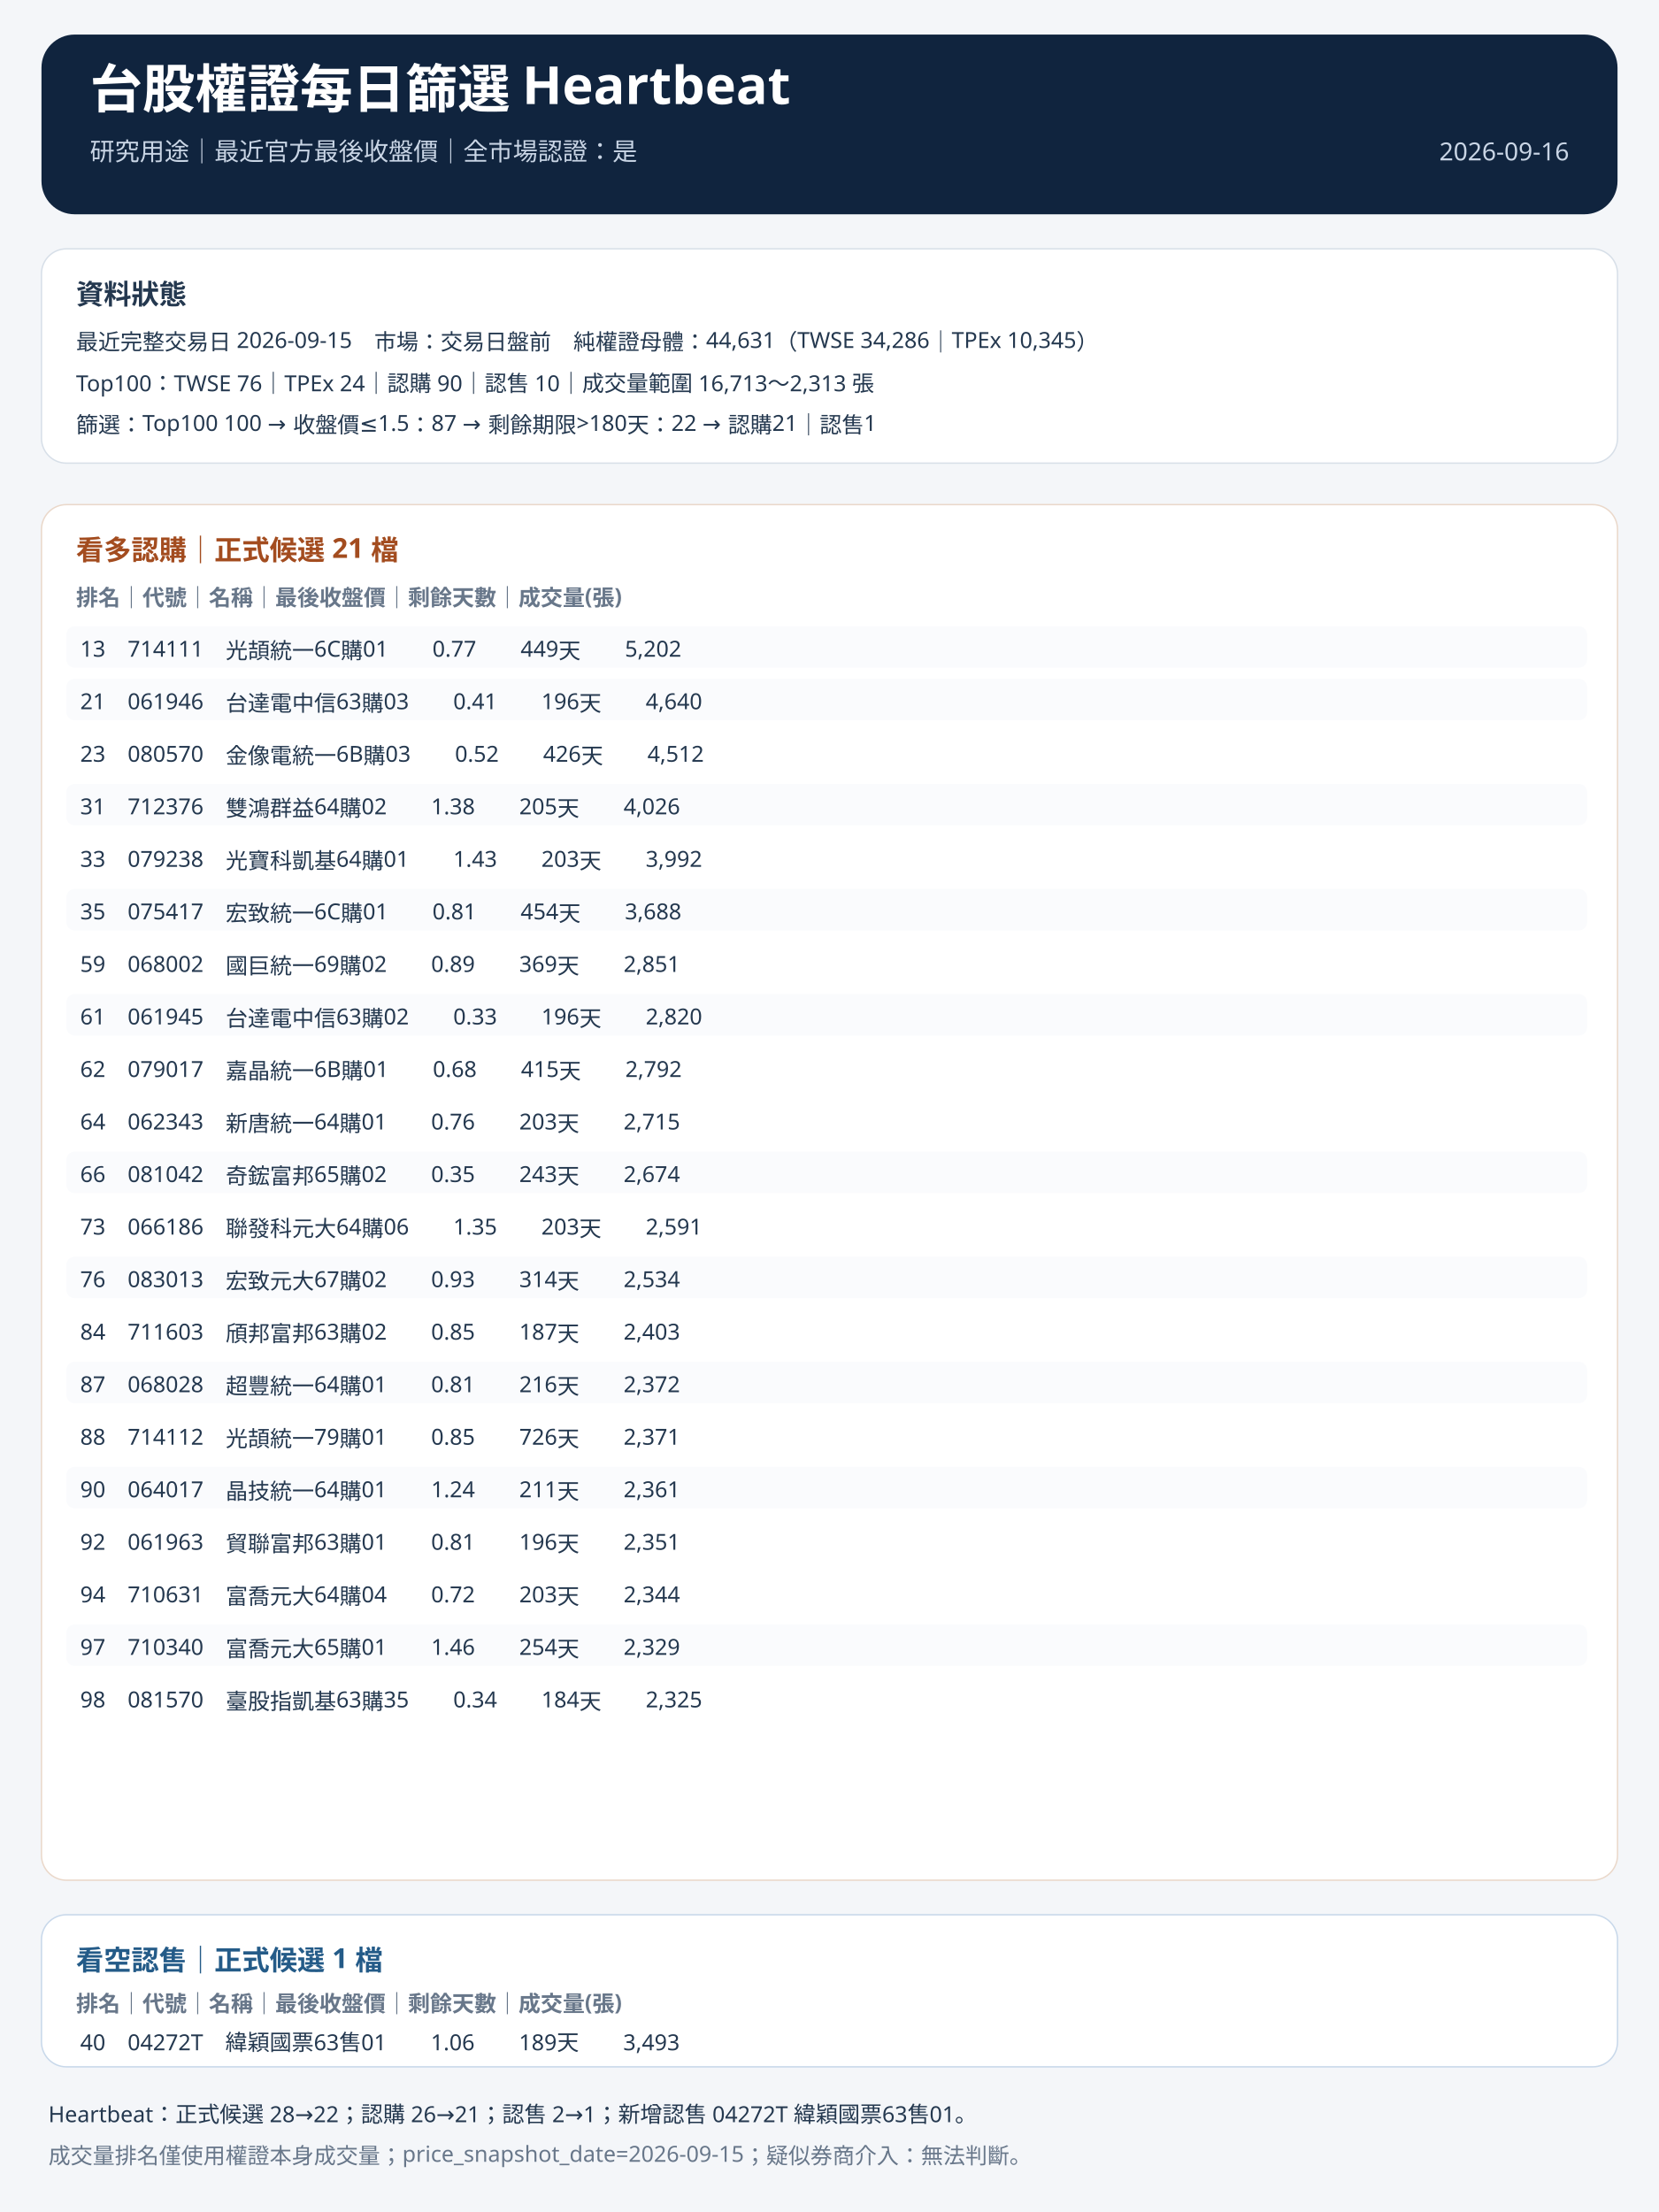
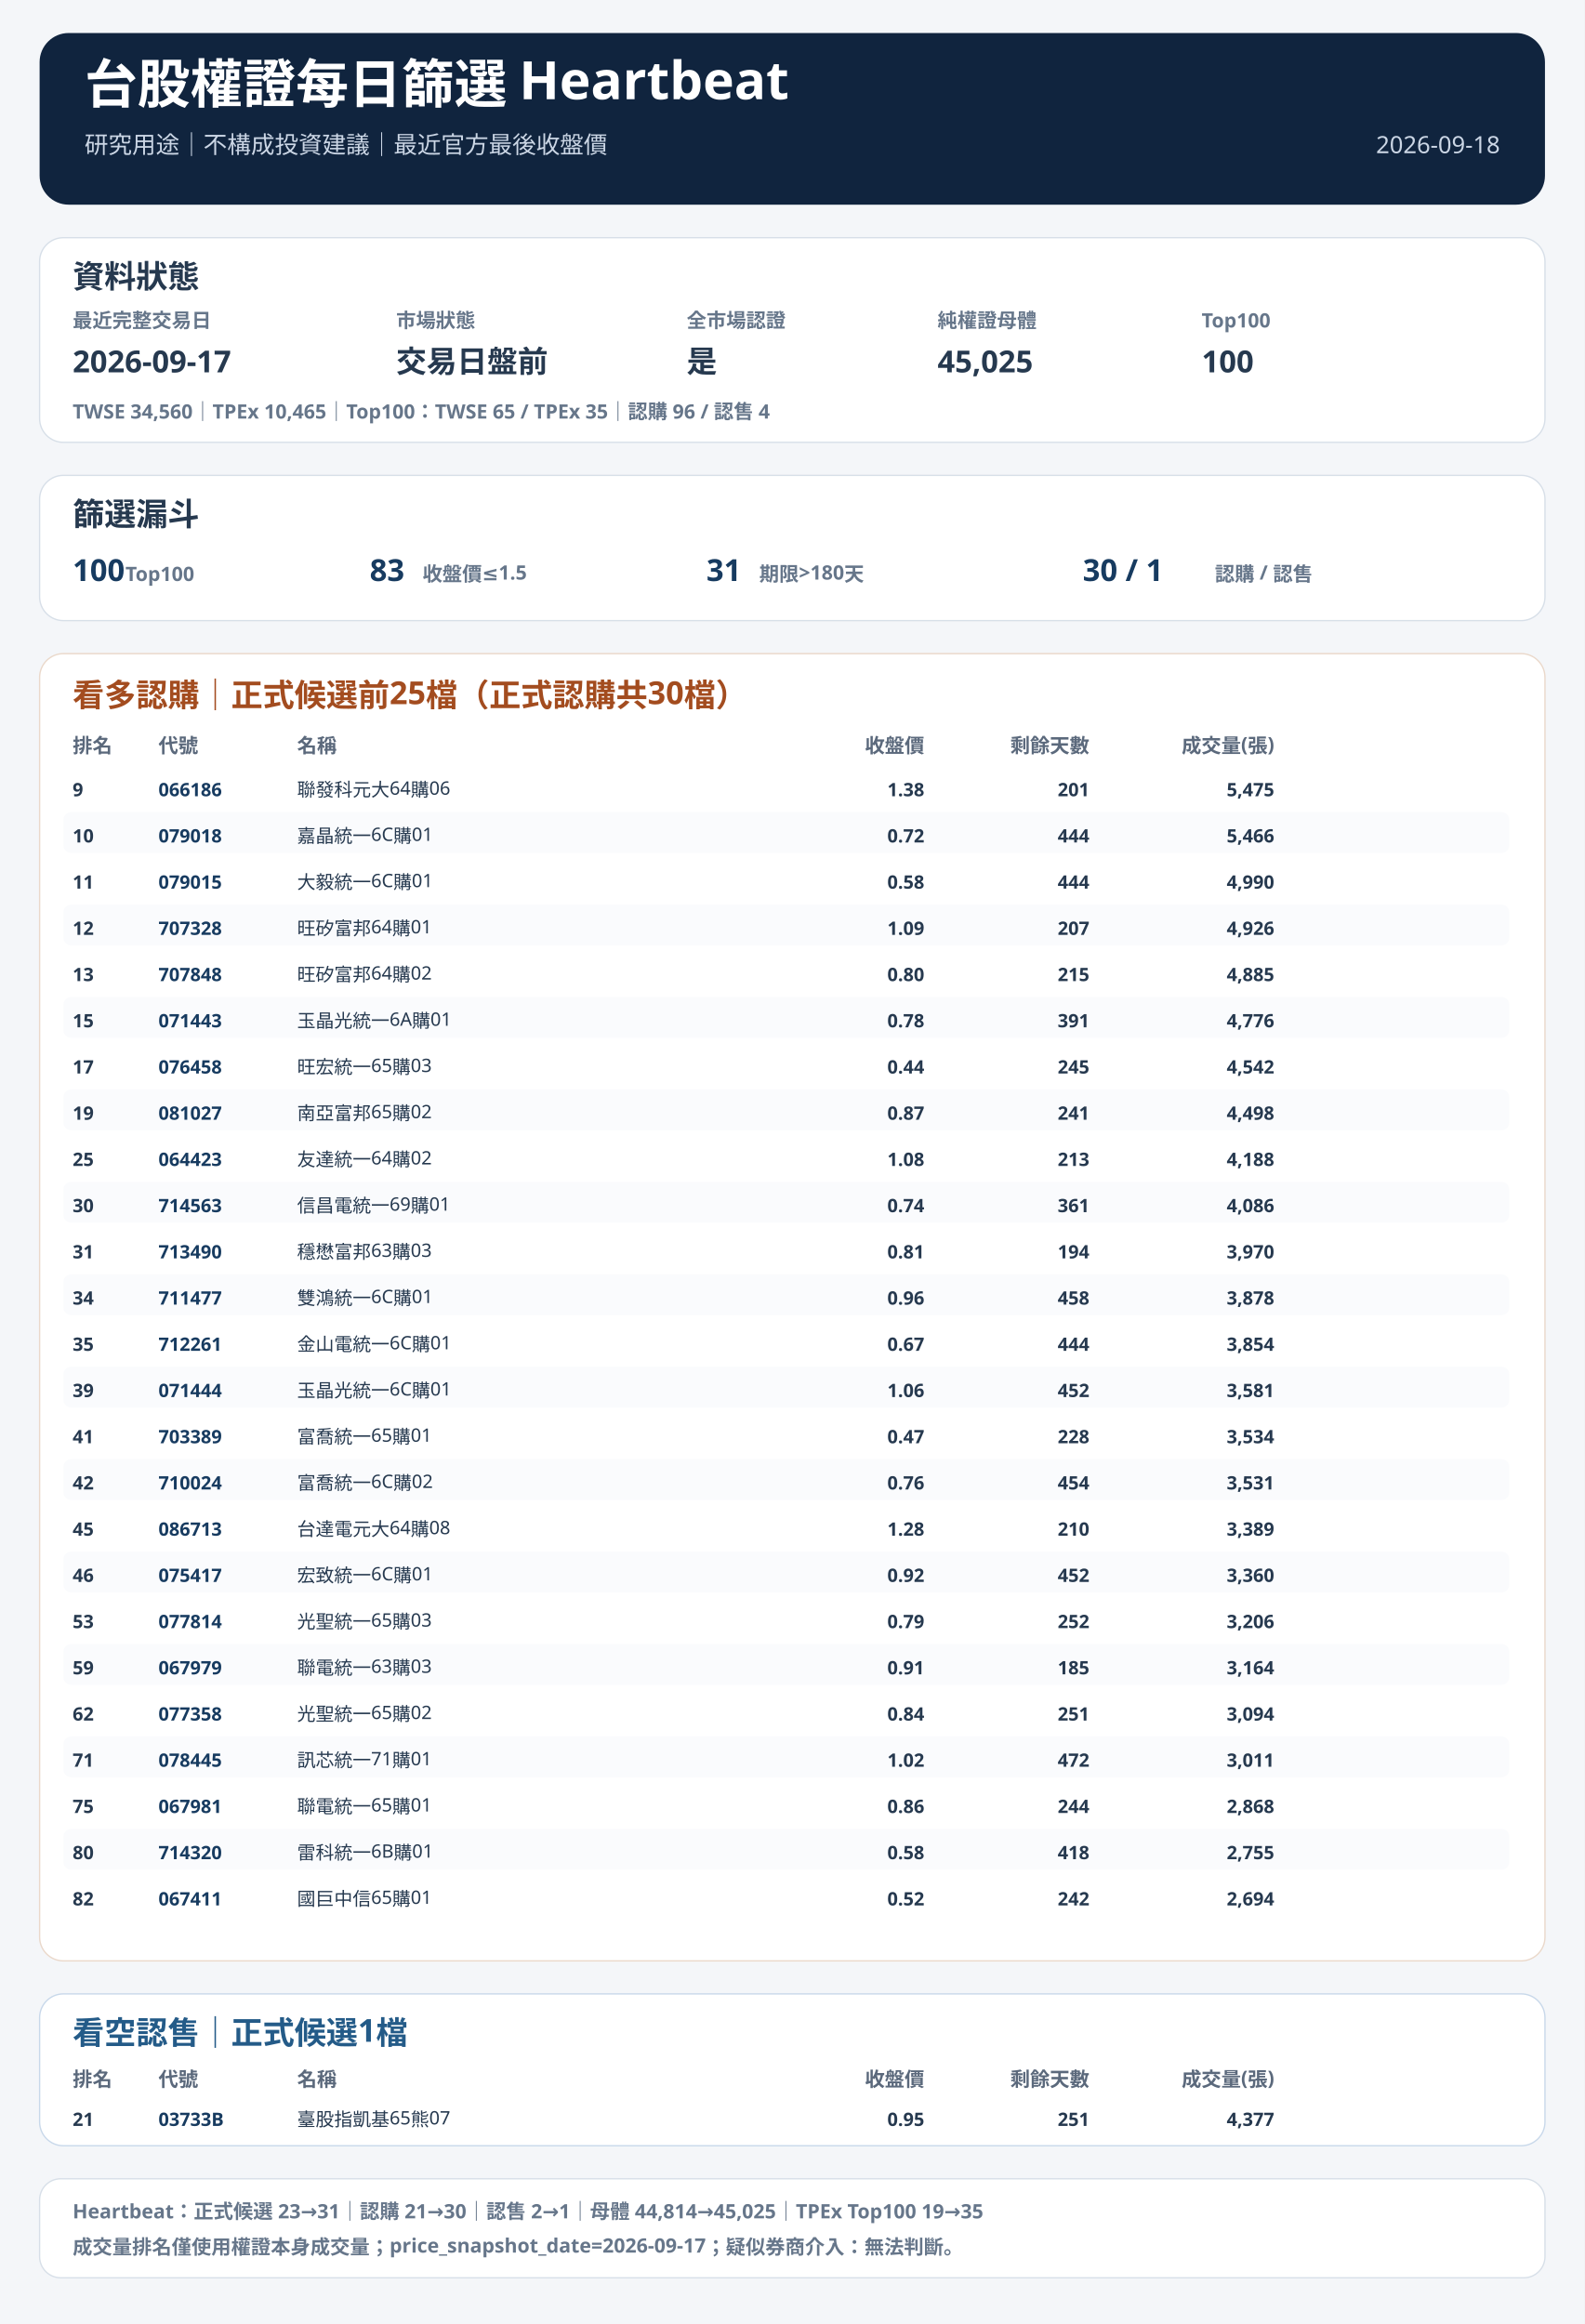
- <svg xmlns="http://www.w3.org/2000/svg" width="1200" height="1600" viewBox="0 0 1200 1600">
-   <style>text{font-family:"Noto Sans TC","Microsoft JhengHei",sans-serif;fill:#24384f}.h{font-size:38px;font-weight:800;fill:#fff}.sub{font-size:18px;fill:#c9d5e5}.t{font-size:20px;font-weight:800}.r{font-size:16px}.m{fill:#68778a}.b{font-weight:700}.bull{fill:#a34c1f}.bear{fill:#245b88}</style>
-   <rect width="1200" height="1600" fill="#f4f6f9" />
-   <rect x="30" y="25" width="1140" height="130" rx="24" fill="#10243e" />
-   <text class="h" x="65" y="78">台股權證每日篩選 Heartbeat</text>
-   <text class="sub" x="65" y="116">研究用途｜最近官方最後收盤價｜全市場認證：是</text>
-   <text class="sub" x="1135" y="116" text-anchor="end">2026-09-16</text>
+ <svg xmlns="http://www.w3.org/2000/svg" width="1200" height="1760" viewBox="0 0 1200 1760">
+   <style>
+ text{font-family:"Noto Sans TC","Microsoft JhengHei","PingFang TC",sans-serif;fill:#26394f}
+ .h1{font-size:40px;font-weight:800;fill:#fff}.sub{font-size:18px;fill:#cbd6e5}
+ .h2{font-size:24px;font-weight:800}.k{font-size:15px;font-weight:650;fill:#66768a}
+ .v{font-size:23px;font-weight:800}.th{font-size:15px;font-weight:700;fill:#5b697c}
+ .r{font-size:14px}.b{font-weight:700}.blue{fill:#173b60}.bull{fill:#a34c1f}.bear{fill:#245b88}
+ </style>
+   <rect width="1200" height="1760" fill="#f4f6f9" />
+   <rect x="30" y="25" width="1140" height="130" rx="22" fill="#10243e" />
+   <text class="h1" x="64" y="78">台股權證每日篩選 Heartbeat</text>
+   <text class="sub" x="64" y="116">研究用途｜不構成投資建議｜最近官方最後收盤價</text>
+   <text class="sub" x="1136" y="116" text-anchor="end">2026-09-18</text>
  <rect x="30" y="180" width="1140" height="155" rx="18" fill="#fff" stroke="#d7dfe8" />
-   <text class="t" x="55" y="220">資料狀態</text>
-   <text class="r" x="55" y="253">最近完整交易日 2026-09-15　市場：交易日盤前　純權證母體：44,631（TWSE 34,286｜TPEx 10,345）</text>
-   <text class="r" x="55" y="283">Top100：TWSE 76｜TPEx 24｜認購 90｜認售 10｜成交量範圍 16,713～2,313 張</text>
-   <text class="r" x="55" y="313">篩選：Top100 100 → 收盤價≤1.5：87 → 剩餘期限&gt;180天：22 → 認購21｜認售1</text>
-   <rect x="30" y="365" width="1140" height="995" rx="18" fill="#fff" stroke="#ead8ca" />
-   <text class="t bull" x="55" y="405">看多認購｜正式候選 21 檔</text>
-   <text class="r b m" x="55" y="438">排名｜代號｜名稱｜最後收盤價｜剩餘天數｜成交量(張)</text>
-   <rect x="48" y="453" width="1100" height="30" rx="6" fill="#fafbfd" />
-   <text class="r" x="58" y="475"> 13　714111　光頡統一6C購01　　0.77　　449天　　5,202</text>
-   <rect x="48" y="491" width="1100" height="30" rx="6" fill="#fafbfd" />
-   <text class="r" x="58" y="513"> 21　061946　台達電中信63購03　　0.41　　196天　　4,640</text>
-   <rect x="48" y="529" width="1100" height="30" rx="6" fill="#fff" />
-   <text class="r" x="58" y="551"> 23　080570　金像電統一6B購03　　0.52　　426天　　4,512</text>
-   <rect x="48" y="567" width="1100" height="30" rx="6" fill="#fafbfd" />
-   <text class="r" x="58" y="589"> 31　712376　雙鴻群益64購02　　1.38　　205天　　4,026</text>
-   <rect x="48" y="605" width="1100" height="30" rx="6" fill="#fff" />
-   <text class="r" x="58" y="627"> 33　079238　光寶科凱基64購01　　1.43　　203天　　3,992</text>
-   <rect x="48" y="643" width="1100" height="30" rx="6" fill="#fafbfd" />
-   <text class="r" x="58" y="665"> 35　075417　宏致統一6C購01　　0.81　　454天　　3,688</text>
-   <rect x="48" y="681" width="1100" height="30" rx="6" fill="#fff" />
-   <text class="r" x="58" y="703"> 59　068002　國巨統一69購02　　0.89　　369天　　2,851</text>
-   <rect x="48" y="719" width="1100" height="30" rx="6" fill="#fafbfd" />
-   <text class="r" x="58" y="741"> 61　061945　台達電中信63購02　　0.33　　196天　　2,820</text>
-   <rect x="48" y="757" width="1100" height="30" rx="6" fill="#fff" />
-   <text class="r" x="58" y="779"> 62　079017　嘉晶統一6B購01　　0.68　　415天　　2,792</text>
-   <rect x="48" y="795" width="1100" height="30" rx="6" fill="#fff" />
-   <text class="r" x="58" y="817"> 64　062343　新唐統一64購01　　0.76　　203天　　2,715</text>
-   <rect x="48" y="833" width="1100" height="30" rx="6" fill="#fafbfd" />
-   <text class="r" x="58" y="855"> 66　081042　奇鋐富邦65購02　　0.35　　243天　　2,674</text>
-   <rect x="48" y="871" width="1100" height="30" rx="6" fill="#fff" />
-   <text class="r" x="58" y="893"> 73　066186　聯發科元大64購06　　1.35　　203天　　2,591</text>
-   <rect x="48" y="909" width="1100" height="30" rx="6" fill="#fafbfd" />
-   <text class="r" x="58" y="931"> 76　083013　宏致元大67購02　　0.93　　314天　　2,534</text>
-   <rect x="48" y="947" width="1100" height="30" rx="6" fill="#fff" />
-   <text class="r" x="58" y="969"> 84　711603　頎邦富邦63購02　　0.85　　187天　　2,403</text>
-   <rect x="48" y="985" width="1100" height="30" rx="6" fill="#fafbfd" />
-   <text class="r" x="58" y="1007"> 87　068028　超豐統一64購01　　0.81　　216天　　2,372</text>
-   <rect x="48" y="1023" width="1100" height="30" rx="6" fill="#fff" />
-   <text class="r" x="58" y="1045"> 88　714112　光頡統一79購01　　0.85　　726天　　2,371</text>
-   <rect x="48" y="1061" width="1100" height="30" rx="6" fill="#fafbfd" />
-   <text class="r" x="58" y="1083"> 90　064017　晶技統一64購01　　1.24　　211天　　2,361</text>
-   <rect x="48" y="1099" width="1100" height="30" rx="6" fill="#fff" />
-   <text class="r" x="58" y="1121"> 92　061963　貿聯富邦63購01　　0.81　　196天　　2,351</text>
-   <rect x="48" y="1137" width="1100" height="30" rx="6" fill="#fff" />
-   <text class="r" x="58" y="1159"> 94　710631　富喬元大64購04　　0.72　　203天　　2,344</text>
-   <rect x="48" y="1175" width="1100" height="30" rx="6" fill="#fafbfd" />
-   <text class="r" x="58" y="1197"> 97　710340　富喬元大65購01　　1.46　　254天　　2,329</text>
-   <rect x="48" y="1213" width="1100" height="30" rx="6" fill="#fff" />
-   <text class="r" x="58" y="1235"> 98　081570　臺股指凱基63購35　　0.34　　184天　　2,325</text>
-   <rect x="30" y="1385" width="1140" height="110" rx="18" fill="#fff" stroke="#c8d8ea" />
-   <text class="t bear" x="55" y="1425">看空認售｜正式候選 1 檔</text>
-   <text class="r b m" x="55" y="1455">排名｜代號｜名稱｜最後收盤價｜剩餘天數｜成交量(張)</text>
-   <text class="r" x="58" y="1483">40　04272T　緯穎國票63售01　　1.06　　189天　　3,493</text>
-   <text class="r" x="35" y="1535">Heartbeat：正式候選 28→22；認購 26→21；認售 2→1；新增認售 04272T 緯穎國票63售01。</text>
-   <text class="r m" x="35" y="1565">成交量排名僅使用權證本身成交量；price_snapshot_date=2026-09-15；疑似券商介入：無法判斷。</text>
+   <text class="h2" x="55" y="218">資料狀態</text>
+   <text class="k" x="55" y="248">最近完整交易日</text>
+   <text class="v" x="55" y="282">2026-09-17</text>
+   <text class="k" x="300" y="248">市場狀態</text>
+   <text class="v" x="300" y="282" fill="#b45e1c">交易日盤前</text>
+   <text class="k" x="520" y="248">全市場認證</text>
+   <text class="v" x="520" y="282" fill="#19704a">是</text>
+   <text class="k" x="710" y="248">純權證母體</text>
+   <text class="v" x="710" y="282">45,025</text>
+   <text class="k" x="910" y="248">Top100</text>
+   <text class="v" x="910" y="282">100</text>
+   <text class="k" x="55" y="317">TWSE 34,560｜TPEx 10,465｜Top100：TWSE 65 / TPEx 35｜認購 96 / 認售 4</text>
+   <rect x="30" y="360" width="1140" height="110" rx="18" fill="#fff" stroke="#d7dfe8" />
+   <text class="h2" x="55" y="398">篩選漏斗</text>
+   <text class="v blue" x="55" y="440">100</text>
+   <text class="k" x="95" y="440">Top100</text>
+   <text class="v blue" x="280" y="440">83</text>
+   <text class="k" x="320" y="440">收盤價≤1.5</text>
+   <text class="v blue" x="535" y="440">31</text>
+   <text class="k" x="575" y="440">期限&gt;180天</text>
+   <text class="v blue" x="820" y="440">30 / 1</text>
+   <text class="k" x="920" y="440">認購 / 認售</text>
+   <rect x="30" y="495" width="1140" height="990" rx="18" fill="#fff" stroke="#ead8ca" />
+   <text class="h2 bull" x="55" y="535">看多認購｜正式候選前25檔（正式認購共30檔）</text>
+   <text class="th" x="55" y="570">排名</text>
+   <text class="th" x="120" y="570">代號</text>
+   <text class="th" x="225" y="570">名稱</text>
+   <text class="th" x="700" y="570" text-anchor="end">收盤價</text>
+   <text class="th" x="825" y="570" text-anchor="end">剩餘天數</text>
+   <text class="th" x="965" y="570" text-anchor="end">成交量(張)</text>
+   <text class="r b" x="55" y="603">9</text>
+   <text class="r b blue" x="120" y="603">066186</text>
+   <text class="r" x="225" y="603">聯發科元大64購06</text>
+   <text class="r b" x="700" y="603" text-anchor="end">1.38</text>
+   <text class="r b" x="825" y="603" text-anchor="end">201</text>
+   <text class="r b" x="965" y="603" text-anchor="end">5,475</text>
+   <rect x="48" y="615" width="1095" height="31" rx="6" fill="#fafbfd" />
+   <text class="r b" x="55" y="638">10</text>
+   <text class="r b blue" x="120" y="638">079018</text>
+   <text class="r" x="225" y="638">嘉晶統一6C購01</text>
+   <text class="r b" x="700" y="638" text-anchor="end">0.72</text>
+   <text class="r b" x="825" y="638" text-anchor="end">444</text>
+   <text class="r b" x="965" y="638" text-anchor="end">5,466</text>
+   <text class="r b" x="55" y="673">11</text>
+   <text class="r b blue" x="120" y="673">079015</text>
+   <text class="r" x="225" y="673">大毅統一6C購01</text>
+   <text class="r b" x="700" y="673" text-anchor="end">0.58</text>
+   <text class="r b" x="825" y="673" text-anchor="end">444</text>
+   <text class="r b" x="965" y="673" text-anchor="end">4,990</text>
+   <rect x="48" y="685" width="1095" height="31" rx="6" fill="#fafbfd" />
+   <text class="r b" x="55" y="708">12</text>
+   <text class="r b blue" x="120" y="708">707328</text>
+   <text class="r" x="225" y="708">旺矽富邦64購01</text>
+   <text class="r b" x="700" y="708" text-anchor="end">1.09</text>
+   <text class="r b" x="825" y="708" text-anchor="end">207</text>
+   <text class="r b" x="965" y="708" text-anchor="end">4,926</text>
+   <text class="r b" x="55" y="743">13</text>
+   <text class="r b blue" x="120" y="743">707848</text>
+   <text class="r" x="225" y="743">旺矽富邦64購02</text>
+   <text class="r b" x="700" y="743" text-anchor="end">0.80</text>
+   <text class="r b" x="825" y="743" text-anchor="end">215</text>
+   <text class="r b" x="965" y="743" text-anchor="end">4,885</text>
+   <rect x="48" y="755" width="1095" height="31" rx="6" fill="#fafbfd" />
+   <text class="r b" x="55" y="778">15</text>
+   <text class="r b blue" x="120" y="778">071443</text>
+   <text class="r" x="225" y="778">玉晶光統一6A購01</text>
+   <text class="r b" x="700" y="778" text-anchor="end">0.78</text>
+   <text class="r b" x="825" y="778" text-anchor="end">391</text>
+   <text class="r b" x="965" y="778" text-anchor="end">4,776</text>
+   <text class="r b" x="55" y="813">17</text>
+   <text class="r b blue" x="120" y="813">076458</text>
+   <text class="r" x="225" y="813">旺宏統一65購03</text>
+   <text class="r b" x="700" y="813" text-anchor="end">0.44</text>
+   <text class="r b" x="825" y="813" text-anchor="end">245</text>
+   <text class="r b" x="965" y="813" text-anchor="end">4,542</text>
+   <rect x="48" y="825" width="1095" height="31" rx="6" fill="#fafbfd" />
+   <text class="r b" x="55" y="848">19</text>
+   <text class="r b blue" x="120" y="848">081027</text>
+   <text class="r" x="225" y="848">南亞富邦65購02</text>
+   <text class="r b" x="700" y="848" text-anchor="end">0.87</text>
+   <text class="r b" x="825" y="848" text-anchor="end">241</text>
+   <text class="r b" x="965" y="848" text-anchor="end">4,498</text>
+   <text class="r b" x="55" y="883">25</text>
+   <text class="r b blue" x="120" y="883">064423</text>
+   <text class="r" x="225" y="883">友達統一64購02</text>
+   <text class="r b" x="700" y="883" text-anchor="end">1.08</text>
+   <text class="r b" x="825" y="883" text-anchor="end">213</text>
+   <text class="r b" x="965" y="883" text-anchor="end">4,188</text>
+   <rect x="48" y="895" width="1095" height="31" rx="6" fill="#fafbfd" />
+   <text class="r b" x="55" y="918">30</text>
+   <text class="r b blue" x="120" y="918">714563</text>
+   <text class="r" x="225" y="918">信昌電統一69購01</text>
+   <text class="r b" x="700" y="918" text-anchor="end">0.74</text>
+   <text class="r b" x="825" y="918" text-anchor="end">361</text>
+   <text class="r b" x="965" y="918" text-anchor="end">4,086</text>
+   <text class="r b" x="55" y="953">31</text>
+   <text class="r b blue" x="120" y="953">713490</text>
+   <text class="r" x="225" y="953">穩懋富邦63購03</text>
+   <text class="r b" x="700" y="953" text-anchor="end">0.81</text>
+   <text class="r b" x="825" y="953" text-anchor="end">194</text>
+   <text class="r b" x="965" y="953" text-anchor="end">3,970</text>
+   <rect x="48" y="965" width="1095" height="31" rx="6" fill="#fafbfd" />
+   <text class="r b" x="55" y="988">34</text>
+   <text class="r b blue" x="120" y="988">711477</text>
+   <text class="r" x="225" y="988">雙鴻統一6C購01</text>
+   <text class="r b" x="700" y="988" text-anchor="end">0.96</text>
+   <text class="r b" x="825" y="988" text-anchor="end">458</text>
+   <text class="r b" x="965" y="988" text-anchor="end">3,878</text>
+   <text class="r b" x="55" y="1023">35</text>
+   <text class="r b blue" x="120" y="1023">712261</text>
+   <text class="r" x="225" y="1023">金山電統一6C購01</text>
+   <text class="r b" x="700" y="1023" text-anchor="end">0.67</text>
+   <text class="r b" x="825" y="1023" text-anchor="end">444</text>
+   <text class="r b" x="965" y="1023" text-anchor="end">3,854</text>
+   <rect x="48" y="1035" width="1095" height="31" rx="6" fill="#fafbfd" />
+   <text class="r b" x="55" y="1058">39</text>
+   <text class="r b blue" x="120" y="1058">071444</text>
+   <text class="r" x="225" y="1058">玉晶光統一6C購01</text>
+   <text class="r b" x="700" y="1058" text-anchor="end">1.06</text>
+   <text class="r b" x="825" y="1058" text-anchor="end">452</text>
+   <text class="r b" x="965" y="1058" text-anchor="end">3,581</text>
+   <text class="r b" x="55" y="1093">41</text>
+   <text class="r b blue" x="120" y="1093">703389</text>
+   <text class="r" x="225" y="1093">富喬統一65購01</text>
+   <text class="r b" x="700" y="1093" text-anchor="end">0.47</text>
+   <text class="r b" x="825" y="1093" text-anchor="end">228</text>
+   <text class="r b" x="965" y="1093" text-anchor="end">3,534</text>
+   <rect x="48" y="1105" width="1095" height="31" rx="6" fill="#fafbfd" />
+   <text class="r b" x="55" y="1128">42</text>
+   <text class="r b blue" x="120" y="1128">710024</text>
+   <text class="r" x="225" y="1128">富喬統一6C購02</text>
+   <text class="r b" x="700" y="1128" text-anchor="end">0.76</text>
+   <text class="r b" x="825" y="1128" text-anchor="end">454</text>
+   <text class="r b" x="965" y="1128" text-anchor="end">3,531</text>
+   <text class="r b" x="55" y="1163">45</text>
+   <text class="r b blue" x="120" y="1163">086713</text>
+   <text class="r" x="225" y="1163">台達電元大64購08</text>
+   <text class="r b" x="700" y="1163" text-anchor="end">1.28</text>
+   <text class="r b" x="825" y="1163" text-anchor="end">210</text>
+   <text class="r b" x="965" y="1163" text-anchor="end">3,389</text>
+   <rect x="48" y="1175" width="1095" height="31" rx="6" fill="#fafbfd" />
+   <text class="r b" x="55" y="1198">46</text>
+   <text class="r b blue" x="120" y="1198">075417</text>
+   <text class="r" x="225" y="1198">宏致統一6C購01</text>
+   <text class="r b" x="700" y="1198" text-anchor="end">0.92</text>
+   <text class="r b" x="825" y="1198" text-anchor="end">452</text>
+   <text class="r b" x="965" y="1198" text-anchor="end">3,360</text>
+   <text class="r b" x="55" y="1233">53</text>
+   <text class="r b blue" x="120" y="1233">077814</text>
+   <text class="r" x="225" y="1233">光聖統一65購03</text>
+   <text class="r b" x="700" y="1233" text-anchor="end">0.79</text>
+   <text class="r b" x="825" y="1233" text-anchor="end">252</text>
+   <text class="r b" x="965" y="1233" text-anchor="end">3,206</text>
+   <rect x="48" y="1245" width="1095" height="31" rx="6" fill="#fafbfd" />
+   <text class="r b" x="55" y="1268">59</text>
+   <text class="r b blue" x="120" y="1268">067979</text>
+   <text class="r" x="225" y="1268">聯電統一63購03</text>
+   <text class="r b" x="700" y="1268" text-anchor="end">0.91</text>
+   <text class="r b" x="825" y="1268" text-anchor="end">185</text>
+   <text class="r b" x="965" y="1268" text-anchor="end">3,164</text>
+   <text class="r b" x="55" y="1303">62</text>
+   <text class="r b blue" x="120" y="1303">077358</text>
+   <text class="r" x="225" y="1303">光聖統一65購02</text>
+   <text class="r b" x="700" y="1303" text-anchor="end">0.84</text>
+   <text class="r b" x="825" y="1303" text-anchor="end">251</text>
+   <text class="r b" x="965" y="1303" text-anchor="end">3,094</text>
+   <rect x="48" y="1315" width="1095" height="31" rx="6" fill="#fafbfd" />
+   <text class="r b" x="55" y="1338">71</text>
+   <text class="r b blue" x="120" y="1338">078445</text>
+   <text class="r" x="225" y="1338">訊芯統一71購01</text>
+   <text class="r b" x="700" y="1338" text-anchor="end">1.02</text>
+   <text class="r b" x="825" y="1338" text-anchor="end">472</text>
+   <text class="r b" x="965" y="1338" text-anchor="end">3,011</text>
+   <text class="r b" x="55" y="1373">75</text>
+   <text class="r b blue" x="120" y="1373">067981</text>
+   <text class="r" x="225" y="1373">聯電統一65購01</text>
+   <text class="r b" x="700" y="1373" text-anchor="end">0.86</text>
+   <text class="r b" x="825" y="1373" text-anchor="end">244</text>
+   <text class="r b" x="965" y="1373" text-anchor="end">2,868</text>
+   <rect x="48" y="1385" width="1095" height="31" rx="6" fill="#fafbfd" />
+   <text class="r b" x="55" y="1408">80</text>
+   <text class="r b blue" x="120" y="1408">714320</text>
+   <text class="r" x="225" y="1408">雷科統一6B購01</text>
+   <text class="r b" x="700" y="1408" text-anchor="end">0.58</text>
+   <text class="r b" x="825" y="1408" text-anchor="end">418</text>
+   <text class="r b" x="965" y="1408" text-anchor="end">2,755</text>
+   <text class="r b" x="55" y="1443">82</text>
+   <text class="r b blue" x="120" y="1443">067411</text>
+   <text class="r" x="225" y="1443">國巨中信65購01</text>
+   <text class="r b" x="700" y="1443" text-anchor="end">0.52</text>
+   <text class="r b" x="825" y="1443" text-anchor="end">242</text>
+   <text class="r b" x="965" y="1443" text-anchor="end">2,694</text>
+   <rect x="30" y="1510" width="1140" height="115" rx="18" fill="#fff" stroke="#c8d8ea" />
+   <text class="h2 bear" x="55" y="1548">看空認售｜正式候選1檔</text>
+   <text class="th" x="55" y="1580">排名</text>
+   <text class="th" x="120" y="1580">代號</text>
+   <text class="th" x="225" y="1580">名稱</text>
+   <text class="th" x="700" y="1580" text-anchor="end">收盤價</text>
+   <text class="th" x="825" y="1580" text-anchor="end">剩餘天數</text>
+   <text class="th" x="965" y="1580" text-anchor="end">成交量(張)</text>
+   <text class="r b" x="55" y="1610">21</text>
+   <text class="r b blue" x="120" y="1610">03733B</text>
+   <text class="r" x="225" y="1610">臺股指凱基65熊07</text>
+   <text class="r b" x="700" y="1610" text-anchor="end">0.95</text>
+   <text class="r b" x="825" y="1610" text-anchor="end">251</text>
+   <text class="r b" x="965" y="1610" text-anchor="end">4,377</text>
+   <rect x="30" y="1650" width="1140" height="75" rx="16" fill="#fff" stroke="#d7dfe8" />
+   <text class="k" x="55" y="1680">Heartbeat：正式候選 23→31｜認購 21→30｜認售 2→1｜母體 44,814→45,025｜TPEx Top100 19→35</text>
+   <text class="k" x="55" y="1707">成交量排名僅使用權證本身成交量；price_snapshot_date=2026-09-17；疑似券商介入：無法判斷。</text>
</svg>
